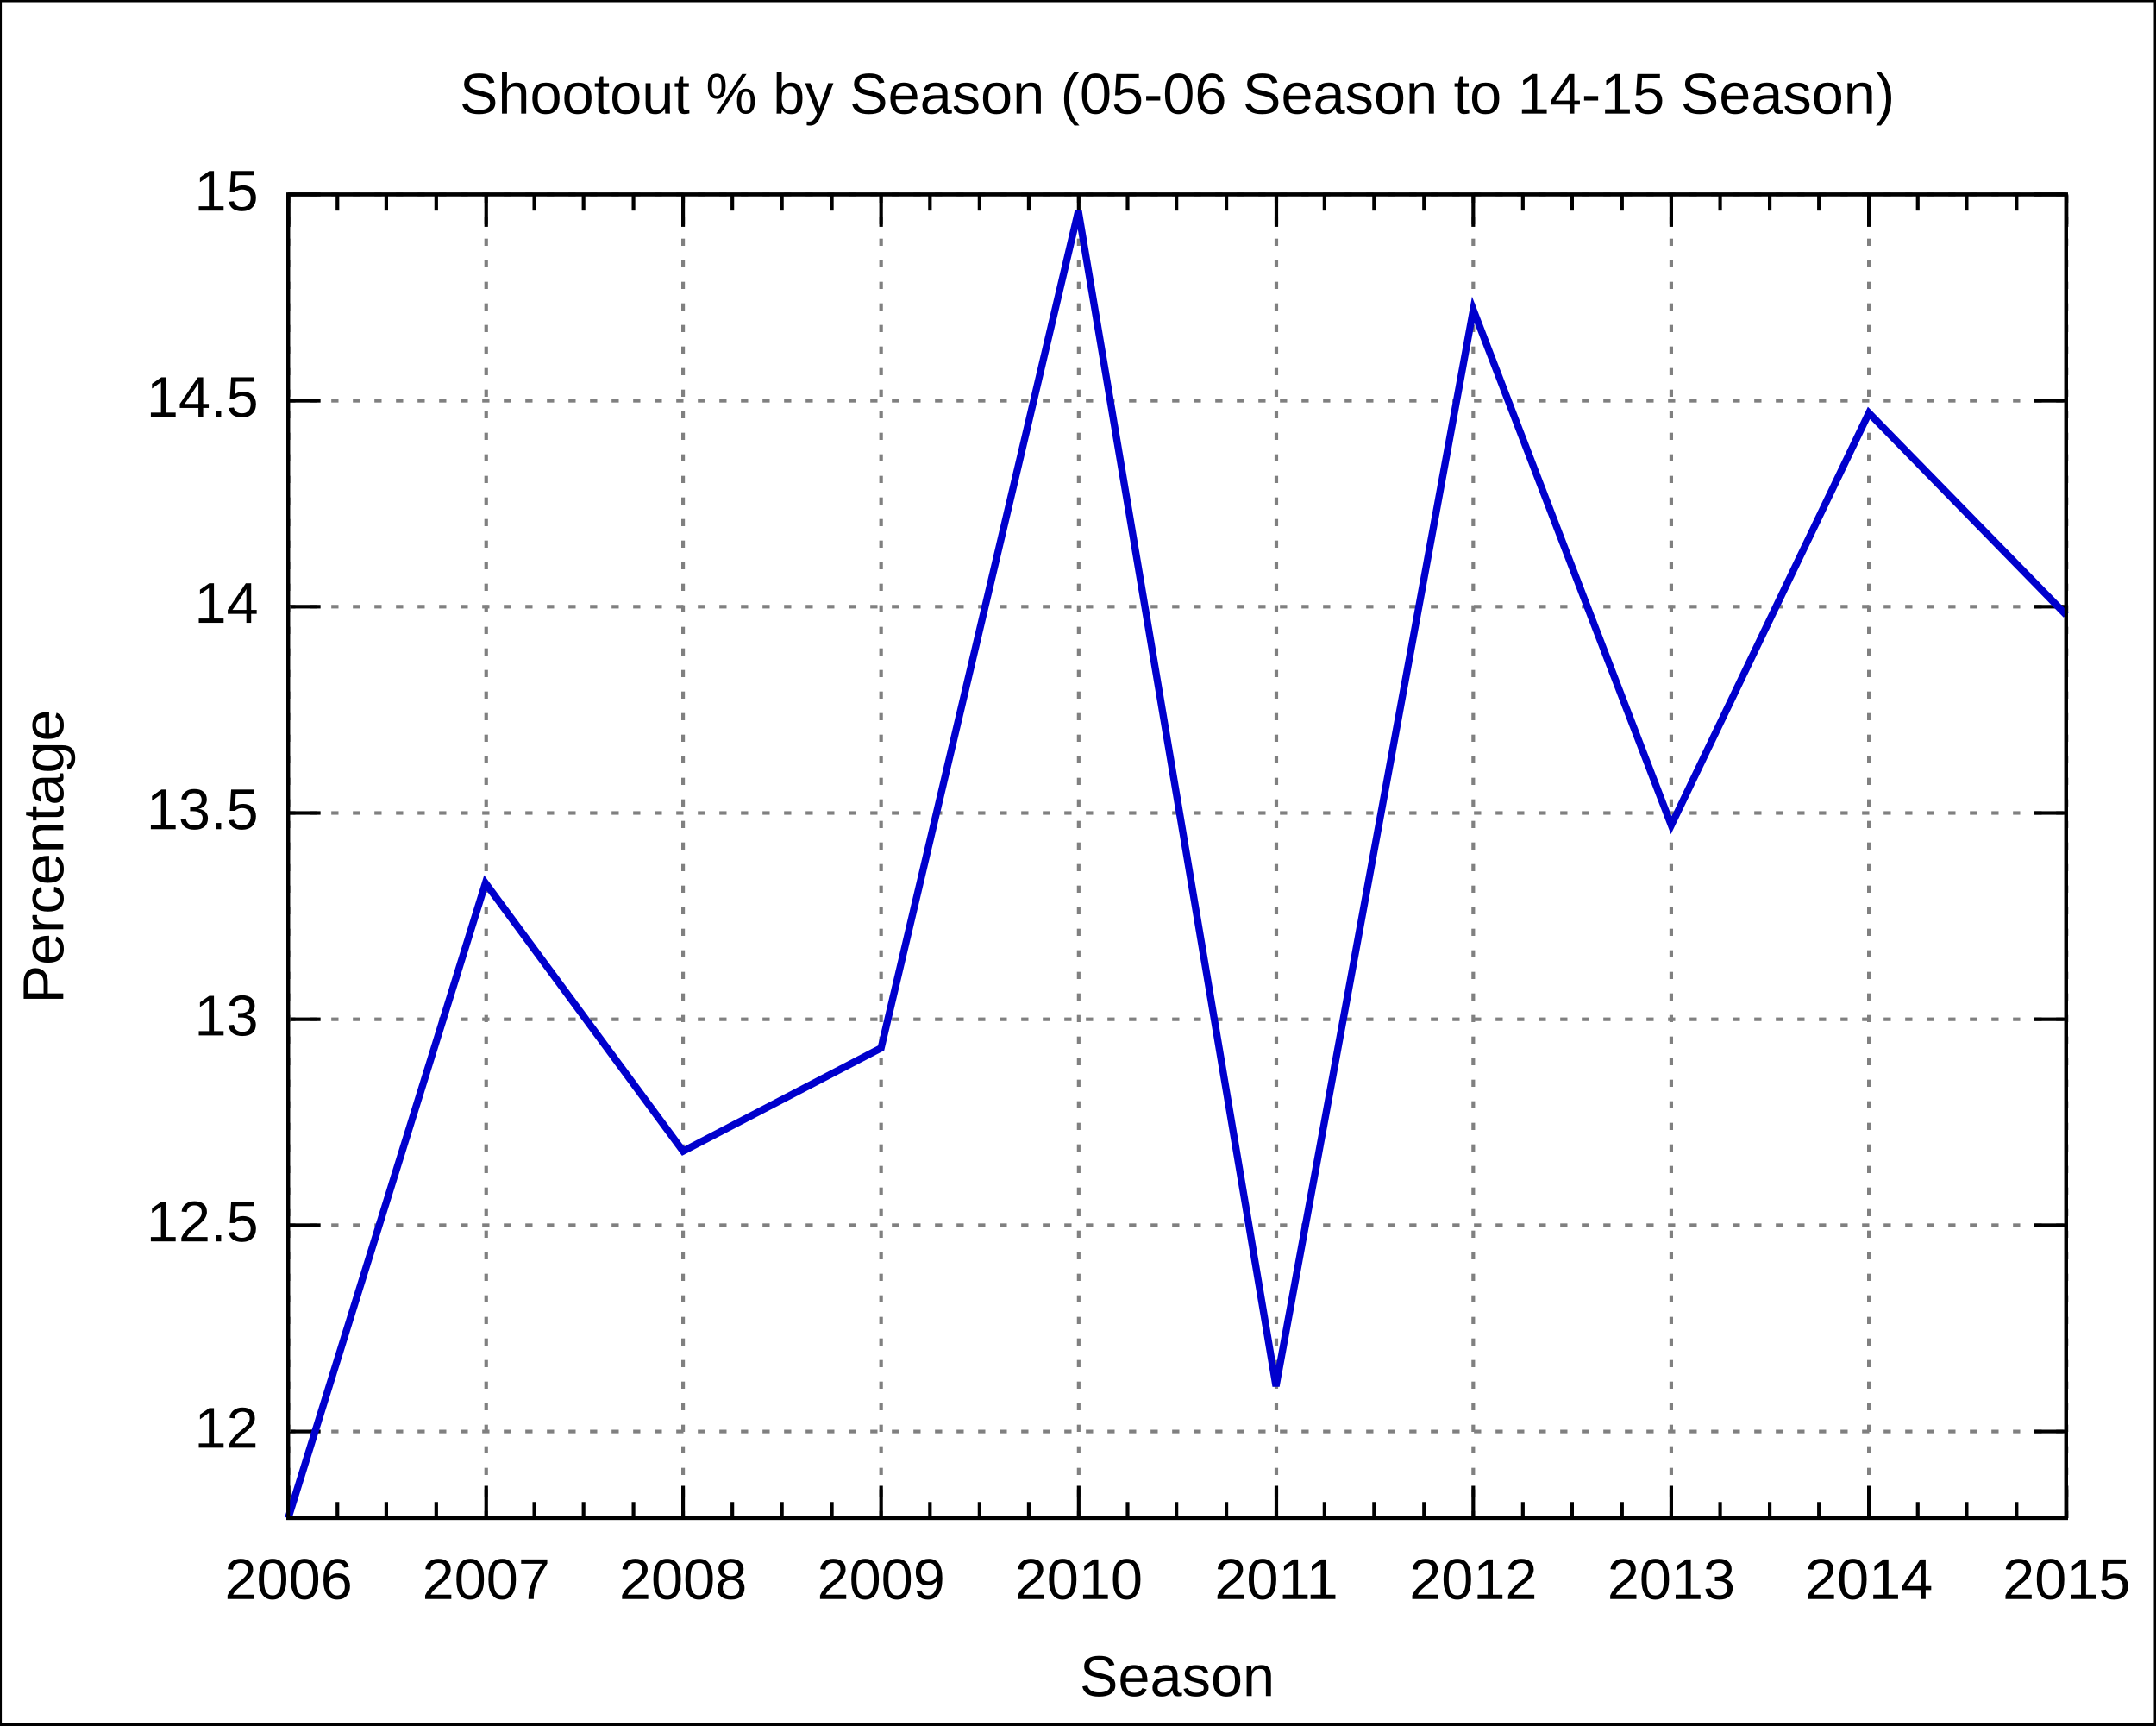
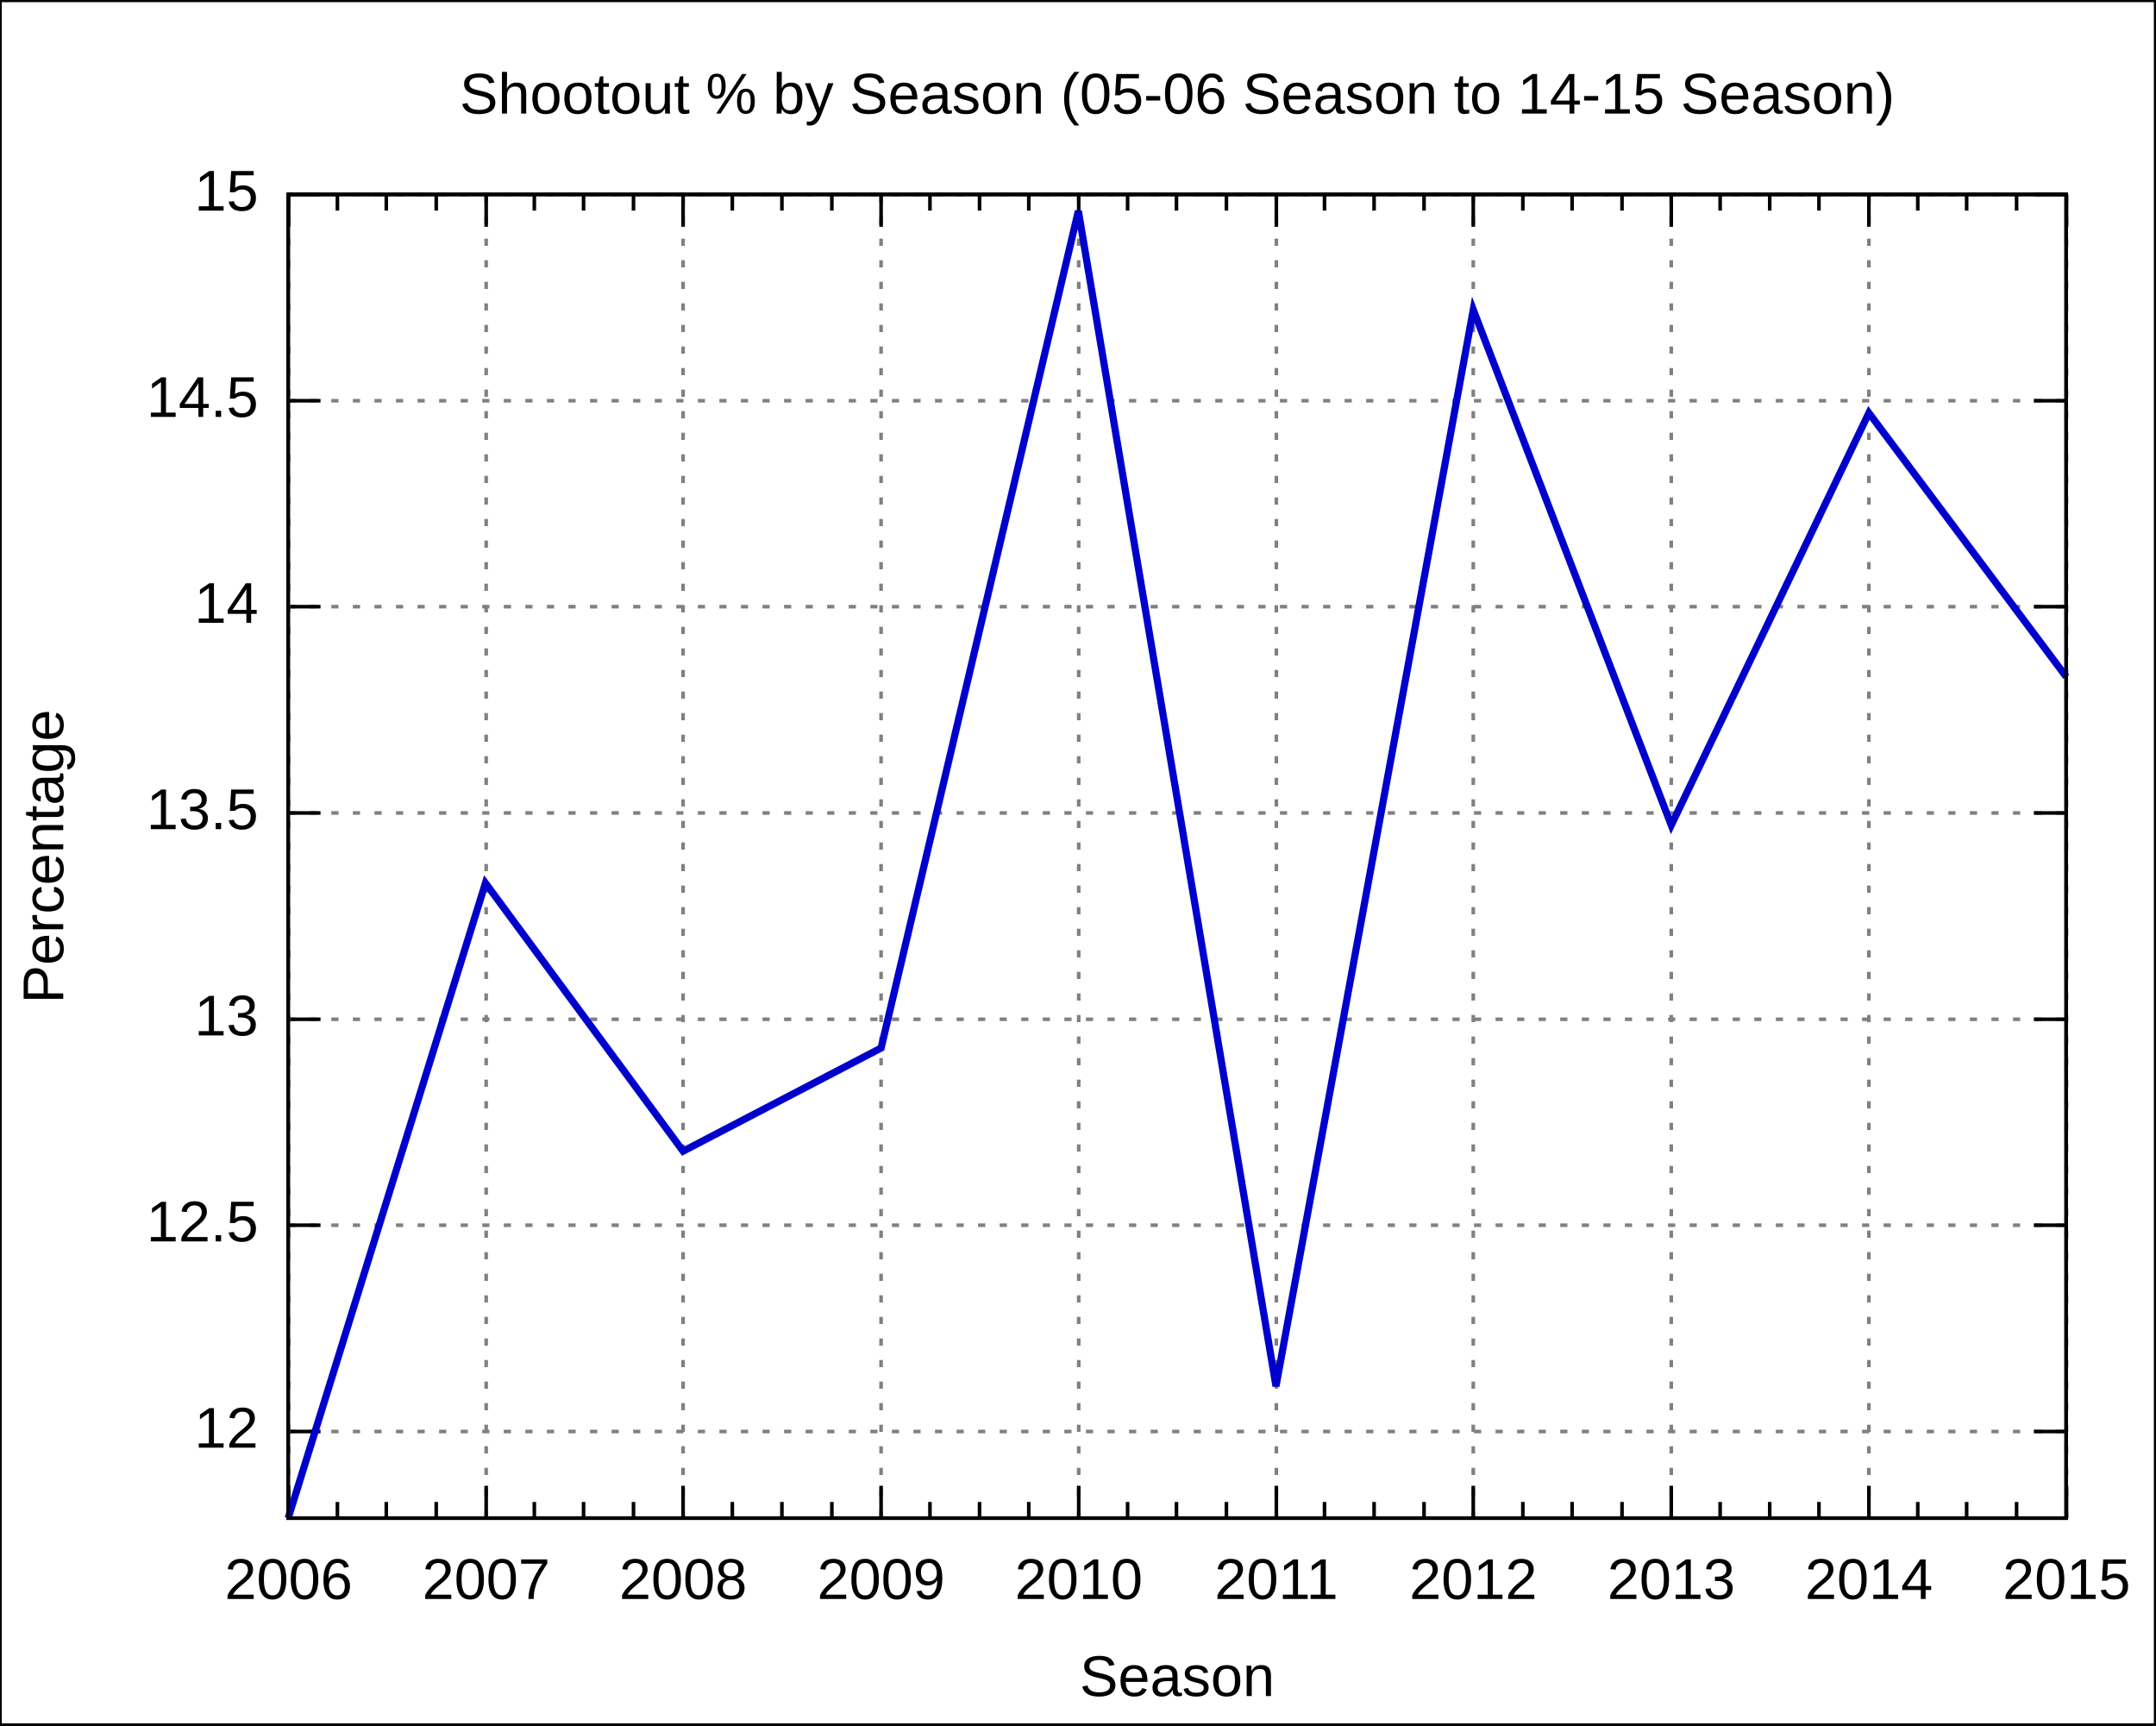
<svg xmlns="http://www.w3.org/2000/svg" xmlns:xlink="http://www.w3.org/1999/xlink" width="600" height="480" viewBox="0 0 600 480">
  <g id="gnuplot_canvas">
    <rect x="0" y="0" width="600" height="480" fill="none" />
    <defs>
      <circle id="gpDot" r="0.5" stroke-width="0.5" />
      <path id="gpPt0" stroke-width="0.222" stroke="currentColor" d="M-1,0 h2 M0,-1 v2" />
      <path id="gpPt1" stroke-width="0.222" stroke="currentColor" d="M-1,-1 L1,1 M1,-1 L-1,1" />
      <path id="gpPt2" stroke-width="0.222" stroke="currentColor" d="M-1,0 L1,0 M0,-1 L0,1 M-1,-1 L1,1 M-1,1 L1,-1" />
      <rect id="gpPt3" stroke-width="0.222" stroke="currentColor" x="-1" y="-1" width="2" height="2" />
      <rect id="gpPt4" stroke-width="0.222" stroke="currentColor" fill="currentColor" x="-1" y="-1" width="2" height="2" />
      <circle id="gpPt5" stroke-width="0.222" stroke="currentColor" cx="0" cy="0" r="1" />
      <use xlink:href="#gpPt5" id="gpPt6" fill="currentColor" stroke="none" />
      <path id="gpPt7" stroke-width="0.222" stroke="currentColor" d="M0,-1.33 L-1.33,0.67 L1.33,0.67 z" />
      <use xlink:href="#gpPt7" id="gpPt8" fill="currentColor" stroke="none" />
      <use xlink:href="#gpPt7" id="gpPt9" stroke="currentColor" transform="rotate(180)" />
      <use xlink:href="#gpPt9" id="gpPt10" fill="currentColor" stroke="none" />
      <use xlink:href="#gpPt3" id="gpPt11" stroke="currentColor" transform="rotate(45)" />
      <use xlink:href="#gpPt11" id="gpPt12" fill="currentColor" stroke="none" />
    </defs>
    <g style="fill:none; color:white; stroke:currentColor; stroke-width:1.00; stroke-linecap:butt; stroke-linejoin:miter">
</g>
    <g style="fill:none; color:black; stroke:currentColor; stroke-width:1.00; stroke-linecap:butt; stroke-linejoin:miter">
      <g style="stroke:none; shape-rendering:crispEdges">
        <polygon fill="rgb(255, 255, 255)" points="0.0,480.0 599.9,480.0 599.9,0.1 0.0,0.1 " />
      </g>
      <path stroke="black" d="M0.0,480.0 L0.0,0.1 L599.9,0.1 L599.9,480.0 L0.0,480.0  " />
    </g>
    <g style="fill:none; color:gray; stroke:currentColor; stroke-width:1.00; stroke-linecap:butt; stroke-linejoin:miter">
      <path stroke="gray" stroke-dasharray=" 2,4" class="gridline" d="M80.2,398.3 L575.0,398.3  " />
    </g>
    <g style="fill:none; color:black; stroke:currentColor; stroke-width:1.00; stroke-linecap:butt; stroke-linejoin:miter">
      <path stroke="black" d="M80.2,398.3 L89.2,398.3 M575.0,398.3 L566.0,398.3  " />
      <g transform="translate(71.9,402.8)" style="stroke:none; fill:black; font-family:Arial; font-size:12.00pt; text-anchor:end">
        <text> 12</text>
      </g>
    </g>
    <g style="fill:none; color:gray; stroke:currentColor; stroke-width:1.00; stroke-linecap:butt; stroke-linejoin:miter">
      <path stroke="gray" stroke-dasharray=" 2,4" class="gridline" d="M80.2,340.9 L575.0,340.9  " />
    </g>
    <g style="fill:none; color:black; stroke:currentColor; stroke-width:1.00; stroke-linecap:butt; stroke-linejoin:miter">
      <path stroke="black" d="M80.2,340.9 L89.2,340.9 M575.0,340.9 L566.0,340.9  " />
      <g transform="translate(71.9,345.4)" style="stroke:none; fill:black; font-family:Arial; font-size:12.00pt; text-anchor:end">
        <text> 12.5</text>
      </g>
    </g>
    <g style="fill:none; color:gray; stroke:currentColor; stroke-width:1.00; stroke-linecap:butt; stroke-linejoin:miter">
      <path stroke="gray" stroke-dasharray=" 2,4" class="gridline" d="M80.2,283.6 L575.0,283.6  " />
    </g>
    <g style="fill:none; color:black; stroke:currentColor; stroke-width:1.00; stroke-linecap:butt; stroke-linejoin:miter">
      <path stroke="black" d="M80.2,283.6 L89.2,283.6 M575.0,283.6 L566.0,283.6  " />
      <g transform="translate(71.9,288.1)" style="stroke:none; fill:black; font-family:Arial; font-size:12.00pt; text-anchor:end">
        <text> 13</text>
      </g>
    </g>
    <g style="fill:none; color:gray; stroke:currentColor; stroke-width:1.00; stroke-linecap:butt; stroke-linejoin:miter">
      <path stroke="gray" stroke-dasharray=" 2,4" class="gridline" d="M80.2,226.2 L575.0,226.2  " />
    </g>
    <g style="fill:none; color:black; stroke:currentColor; stroke-width:1.00; stroke-linecap:butt; stroke-linejoin:miter">
      <path stroke="black" d="M80.2,226.2 L89.2,226.2 M575.0,226.2 L566.0,226.2  " />
      <g transform="translate(71.9,230.7)" style="stroke:none; fill:black; font-family:Arial; font-size:12.00pt; text-anchor:end">
        <text> 13.5</text>
      </g>
    </g>
    <g style="fill:none; color:gray; stroke:currentColor; stroke-width:1.00; stroke-linecap:butt; stroke-linejoin:miter">
      <path stroke="gray" stroke-dasharray=" 2,4" class="gridline" d="M80.2,168.8 L575.0,168.8  " />
    </g>
    <g style="fill:none; color:black; stroke:currentColor; stroke-width:1.00; stroke-linecap:butt; stroke-linejoin:miter">
      <path stroke="black" d="M80.2,168.8 L89.2,168.8 M575.0,168.8 L566.0,168.8  " />
      <g transform="translate(71.9,173.3)" style="stroke:none; fill:black; font-family:Arial; font-size:12.00pt; text-anchor:end">
        <text> 14</text>
      </g>
    </g>
    <g style="fill:none; color:gray; stroke:currentColor; stroke-width:1.00; stroke-linecap:butt; stroke-linejoin:miter">
      <path stroke="gray" stroke-dasharray=" 2,4" class="gridline" d="M80.2,111.5 L575.0,111.5  " />
    </g>
    <g style="fill:none; color:black; stroke:currentColor; stroke-width:1.00; stroke-linecap:butt; stroke-linejoin:miter">
      <path stroke="black" d="M80.2,111.5 L89.2,111.5 M575.0,111.5 L566.0,111.5  " />
      <g transform="translate(71.9,116.0)" style="stroke:none; fill:black; font-family:Arial; font-size:12.00pt; text-anchor:end">
        <text> 14.5</text>
      </g>
    </g>
    <g style="fill:none; color:gray; stroke:currentColor; stroke-width:1.00; stroke-linecap:butt; stroke-linejoin:miter">
      <path stroke="gray" stroke-dasharray=" 2,4" class="gridline" d="M80.2,54.1 L575.0,54.1  " />
    </g>
    <g style="fill:none; color:black; stroke:currentColor; stroke-width:1.00; stroke-linecap:butt; stroke-linejoin:miter">
      <path stroke="black" d="M80.2,54.1 L89.2,54.1 M575.0,54.1 L566.0,54.1  " />
      <g transform="translate(71.9,58.6)" style="stroke:none; fill:black; font-family:Arial; font-size:12.00pt; text-anchor:end">
        <text> 15</text>
      </g>
    </g>
    <g style="fill:none; color:gray; stroke:currentColor; stroke-width:1.00; stroke-linecap:butt; stroke-linejoin:miter">
      <path stroke="gray" stroke-dasharray=" 2,4" class="gridline" d="M80.3,422.4 L80.3,54.1  " />
    </g>
    <g style="fill:none; color:black; stroke:currentColor; stroke-width:1.00; stroke-linecap:butt; stroke-linejoin:miter">
      <path stroke="black" d="M80.3,422.4 L80.3,413.4 M80.3,54.1 L80.3,63.1  " />
      <g transform="translate(80.3,444.9)" style="stroke:none; fill:black; font-family:Arial; font-size:12.00pt; text-anchor:middle">
        <text>2006</text>
      </g>
      <path stroke="black" d="M93.9,422.4 L93.9,417.9 M93.9,54.1 L93.9,58.6 M107.5,422.4 L107.5,417.9 M107.5,54.1 L107.5,58.6    M121.4,422.4 L121.4,417.9 M121.4,54.1 L121.4,58.6  " />
    </g>
    <g style="fill:none; color:gray; stroke:currentColor; stroke-width:1.00; stroke-linecap:butt; stroke-linejoin:miter">
      <path stroke="gray" stroke-dasharray=" 2,4" class="gridline" d="M135.3,422.4 L135.3,54.1  " />
    </g>
    <g style="fill:none; color:black; stroke:currentColor; stroke-width:1.00; stroke-linecap:butt; stroke-linejoin:miter">
      <path stroke="black" d="M135.3,422.4 L135.3,413.4 M135.3,54.1 L135.3,63.1  " />
      <g transform="translate(135.3,444.9)" style="stroke:none; fill:black; font-family:Arial; font-size:12.00pt; text-anchor:middle">
        <text>2007</text>
      </g>
      <path stroke="black" d="M148.7,422.4 L148.7,417.9 M148.7,54.1 L148.7,58.6 M162.4,422.4 L162.4,417.9 M162.4,54.1 L162.4,58.6    M176.3,422.4 L176.3,417.9 M176.3,54.1 L176.3,58.6  " />
    </g>
    <g style="fill:none; color:gray; stroke:currentColor; stroke-width:1.00; stroke-linecap:butt; stroke-linejoin:miter">
      <path stroke="gray" stroke-dasharray=" 2,4" class="gridline" d="M190.1,422.4 L190.1,54.1  " />
    </g>
    <g style="fill:none; color:black; stroke:currentColor; stroke-width:1.00; stroke-linecap:butt; stroke-linejoin:miter">
      <path stroke="black" d="M190.1,422.4 L190.1,413.4 M190.1,54.1 L190.1,63.1  " />
      <g transform="translate(190.1,444.9)" style="stroke:none; fill:black; font-family:Arial; font-size:12.00pt; text-anchor:middle">
        <text>2008</text>
      </g>
      <path stroke="black" d="M203.8,422.4 L203.8,417.9 M203.8,54.1 L203.8,58.6 M217.6,422.4 L217.6,417.9 M217.6,54.1 L217.6,58.6    M231.5,422.4 L231.5,417.9 M231.5,54.1 L231.5,58.6  " />
    </g>
    <g style="fill:none; color:gray; stroke:currentColor; stroke-width:1.00; stroke-linecap:butt; stroke-linejoin:miter">
      <path stroke="gray" stroke-dasharray=" 2,4" class="gridline" d="M245.2,422.4 L245.2,54.1  " />
    </g>
    <g style="fill:none; color:black; stroke:currentColor; stroke-width:1.00; stroke-linecap:butt; stroke-linejoin:miter">
      <path stroke="black" d="M245.2,422.4 L245.2,413.4 M245.2,54.1 L245.2,63.1  " />
      <g transform="translate(245.2,444.9)" style="stroke:none; fill:black; font-family:Arial; font-size:12.00pt; text-anchor:middle">
        <text>2009</text>
      </g>
      <path stroke="black" d="M258.8,422.4 L258.8,417.9 M258.8,54.1 L258.8,58.6 M272.6,422.4 L272.6,417.9 M272.6,54.1 L272.6,58.6    M286.3,422.4 L286.3,417.9 M286.3,54.1 L286.3,58.6  " />
    </g>
    <g style="fill:none; color:gray; stroke:currentColor; stroke-width:1.00; stroke-linecap:butt; stroke-linejoin:miter">
      <path stroke="gray" stroke-dasharray=" 2,4" class="gridline" d="M300.2,422.4 L300.2,54.1  " />
    </g>
    <g style="fill:none; color:black; stroke:currentColor; stroke-width:1.00; stroke-linecap:butt; stroke-linejoin:miter">
      <path stroke="black" d="M300.2,422.4 L300.2,413.4 M300.2,54.1 L300.2,63.1  " />
      <g transform="translate(300.2,444.9)" style="stroke:none; fill:black; font-family:Arial; font-size:12.00pt; text-anchor:middle">
        <text>2010</text>
      </g>
      <path stroke="black" d="M313.8,422.4 L313.8,417.9 M313.8,54.1 L313.8,58.6 M327.4,422.4 L327.4,417.9 M327.4,54.1 L327.4,58.6    M341.3,422.4 L341.3,417.9 M341.3,54.1 L341.3,58.6  " />
    </g>
    <g style="fill:none; color:gray; stroke:currentColor; stroke-width:1.00; stroke-linecap:butt; stroke-linejoin:miter">
      <path stroke="gray" stroke-dasharray=" 2,4" class="gridline" d="M355.2,422.4 L355.2,54.1  " />
    </g>
    <g style="fill:none; color:black; stroke:currentColor; stroke-width:1.00; stroke-linecap:butt; stroke-linejoin:miter">
      <path stroke="black" d="M355.2,422.4 L355.2,413.4 M355.2,54.1 L355.2,63.1  " />
      <g transform="translate(355.2,444.9)" style="stroke:none; fill:black; font-family:Arial; font-size:12.00pt; text-anchor:middle">
        <text>2011</text>
      </g>
      <path stroke="black" d="M368.6,422.4 L368.6,417.9 M368.6,54.1 L368.6,58.6 M382.4,422.4 L382.4,417.9 M382.4,54.1 L382.4,58.6    M396.3,422.4 L396.3,417.9 M396.3,54.1 L396.3,58.6  " />
    </g>
    <g style="fill:none; color:gray; stroke:currentColor; stroke-width:1.00; stroke-linecap:butt; stroke-linejoin:miter">
      <path stroke="gray" stroke-dasharray=" 2,4" class="gridline" d="M410.0,422.4 L410.0,54.1  " />
    </g>
    <g style="fill:none; color:black; stroke:currentColor; stroke-width:1.00; stroke-linecap:butt; stroke-linejoin:miter">
      <path stroke="black" d="M410.0,422.4 L410.0,413.4 M410.0,54.1 L410.0,63.1  " />
      <g transform="translate(410.0,444.9)" style="stroke:none; fill:black; font-family:Arial; font-size:12.00pt; text-anchor:middle">
        <text>2012</text>
      </g>
      <path stroke="black" d="M423.8,422.4 L423.8,417.9 M423.8,54.1 L423.8,58.6 M437.5,422.4 L437.5,417.9 M437.5,54.1 L437.5,58.6    M451.4,422.4 L451.4,417.9 M451.4,54.1 L451.4,58.6  " />
    </g>
    <g style="fill:none; color:gray; stroke:currentColor; stroke-width:1.00; stroke-linecap:butt; stroke-linejoin:miter">
      <path stroke="gray" stroke-dasharray=" 2,4" class="gridline" d="M465.1,422.4 L465.1,54.1  " />
    </g>
    <g style="fill:none; color:black; stroke:currentColor; stroke-width:1.00; stroke-linecap:butt; stroke-linejoin:miter">
      <path stroke="black" d="M465.1,422.4 L465.1,413.4 M465.1,54.1 L465.1,63.1  " />
      <g transform="translate(465.1,444.9)" style="stroke:none; fill:black; font-family:Arial; font-size:12.00pt; text-anchor:middle">
        <text>2013</text>
      </g>
      <path stroke="black" d="M478.7,422.4 L478.7,417.9 M478.7,54.1 L478.7,58.6 M492.5,422.4 L492.5,417.9 M492.5,54.1 L492.5,58.6    M506.2,422.4 L506.2,417.9 M506.2,54.1 L506.2,58.6  " />
    </g>
    <g style="fill:none; color:gray; stroke:currentColor; stroke-width:1.00; stroke-linecap:butt; stroke-linejoin:miter">
      <path stroke="gray" stroke-dasharray=" 2,4" class="gridline" d="M520.1,422.4 L520.1,63.1 L520.1,54.1  " />
    </g>
    <g style="fill:none; color:black; stroke:currentColor; stroke-width:1.00; stroke-linecap:butt; stroke-linejoin:miter">
      <path stroke="black" d="M520.1,422.4 L520.1,413.4 M520.1,54.1 L520.1,63.1  " />
      <g transform="translate(520.1,444.9)" style="stroke:none; fill:black; font-family:Arial; font-size:12.00pt; text-anchor:middle">
        <text>2014</text>
      </g>
      <path stroke="black" d="M533.7,422.4 L533.7,417.9 M533.7,54.1 L533.7,58.6 M547.3,422.4 L547.3,417.9 M547.3,54.1 L547.3,58.6    M561.2,422.4 L561.2,417.9 M561.2,54.1 L561.2,58.6  " />
    </g>
    <g style="fill:none; color:gray; stroke:currentColor; stroke-width:1.00; stroke-linecap:butt; stroke-linejoin:miter">
      <path stroke="gray" stroke-dasharray=" 2,4" class="gridline" d="M575.1,422.4 L575.1,54.1  " />
    </g>
    <g style="fill:none; color:black; stroke:currentColor; stroke-width:1.00; stroke-linecap:butt; stroke-linejoin:miter">
      <path stroke="black" d="M575.1,422.4 L575.1,413.4 M575.1,54.1 L575.1,63.1  " />
      <g transform="translate(575.1,444.9)" style="stroke:none; fill:black; font-family:Arial; font-size:12.00pt; text-anchor:middle">
        <text>2015</text>
      </g>
      <path stroke="black" d="M80.2,54.1 L80.2,422.4 L575.0,422.4 L575.0,54.1 L80.2,54.1 Z  " />
      <g transform="translate(17.6,238.3) rotate(270)" style="stroke:none; fill:black; font-family:Arial; font-size:12.00pt; text-anchor:middle">
        <text>Percentage</text>
      </g>
      <g transform="translate(327.6,471.9)" style="stroke:none; fill:black; font-family:Arial; font-size:12.00pt; text-anchor:middle">
        <text>Season</text>
      </g>
      <g transform="translate(327.6,31.6)" style="stroke:none; fill:black; font-family:Arial; font-size:12.00pt; text-anchor:middle">
        <text>Shootout % by Season (05-06 Season to 14-15 Season)</text>
      </g>
    </g>
    <g id="gnuplot_plot_1">
      <g style="fill:none; color:white; stroke:black; stroke-width:2.00; stroke-linecap:butt; stroke-linejoin:miter">
</g>
      <g style="fill:none; color:red; stroke:currentColor; stroke-width:2.00; stroke-linecap:butt; stroke-linejoin:miter">
-         <path stroke="rgb(  0,   0, 205)" d="M575.0,171.1 L520.1,114.9 L465.1,229.6 L410.0,86.2 L355.1,385.7 L300.1,58.7 L245.2,291.6 L190.1,320.3    L135.1,245.7 L80.2,422.4  " />
+         <path stroke="rgb(  0,   0, 205)" d="M575.0,188.3 L520.1,114.9 L465.1,229.6 L410.0,86.2 L355.1,385.7 L300.1,58.7 L245.2,291.6 L190.1,320.3    L135.1,245.7 L80.2,422.4  " />
      </g>
    </g>
    <g style="fill:none; color:white; stroke:rgb(  0,   0, 205); stroke-width:1.00; stroke-linecap:butt; stroke-linejoin:miter">
</g>
    <g style="fill:none; color:black; stroke:currentColor; stroke-width:1.00; stroke-linecap:butt; stroke-linejoin:miter">
      <path stroke="black" d="M80.2,54.1 L80.2,422.4 L575.0,422.4 L575.0,54.1 L80.2,54.1 Z  " />
    </g>
  </g>
</svg>
